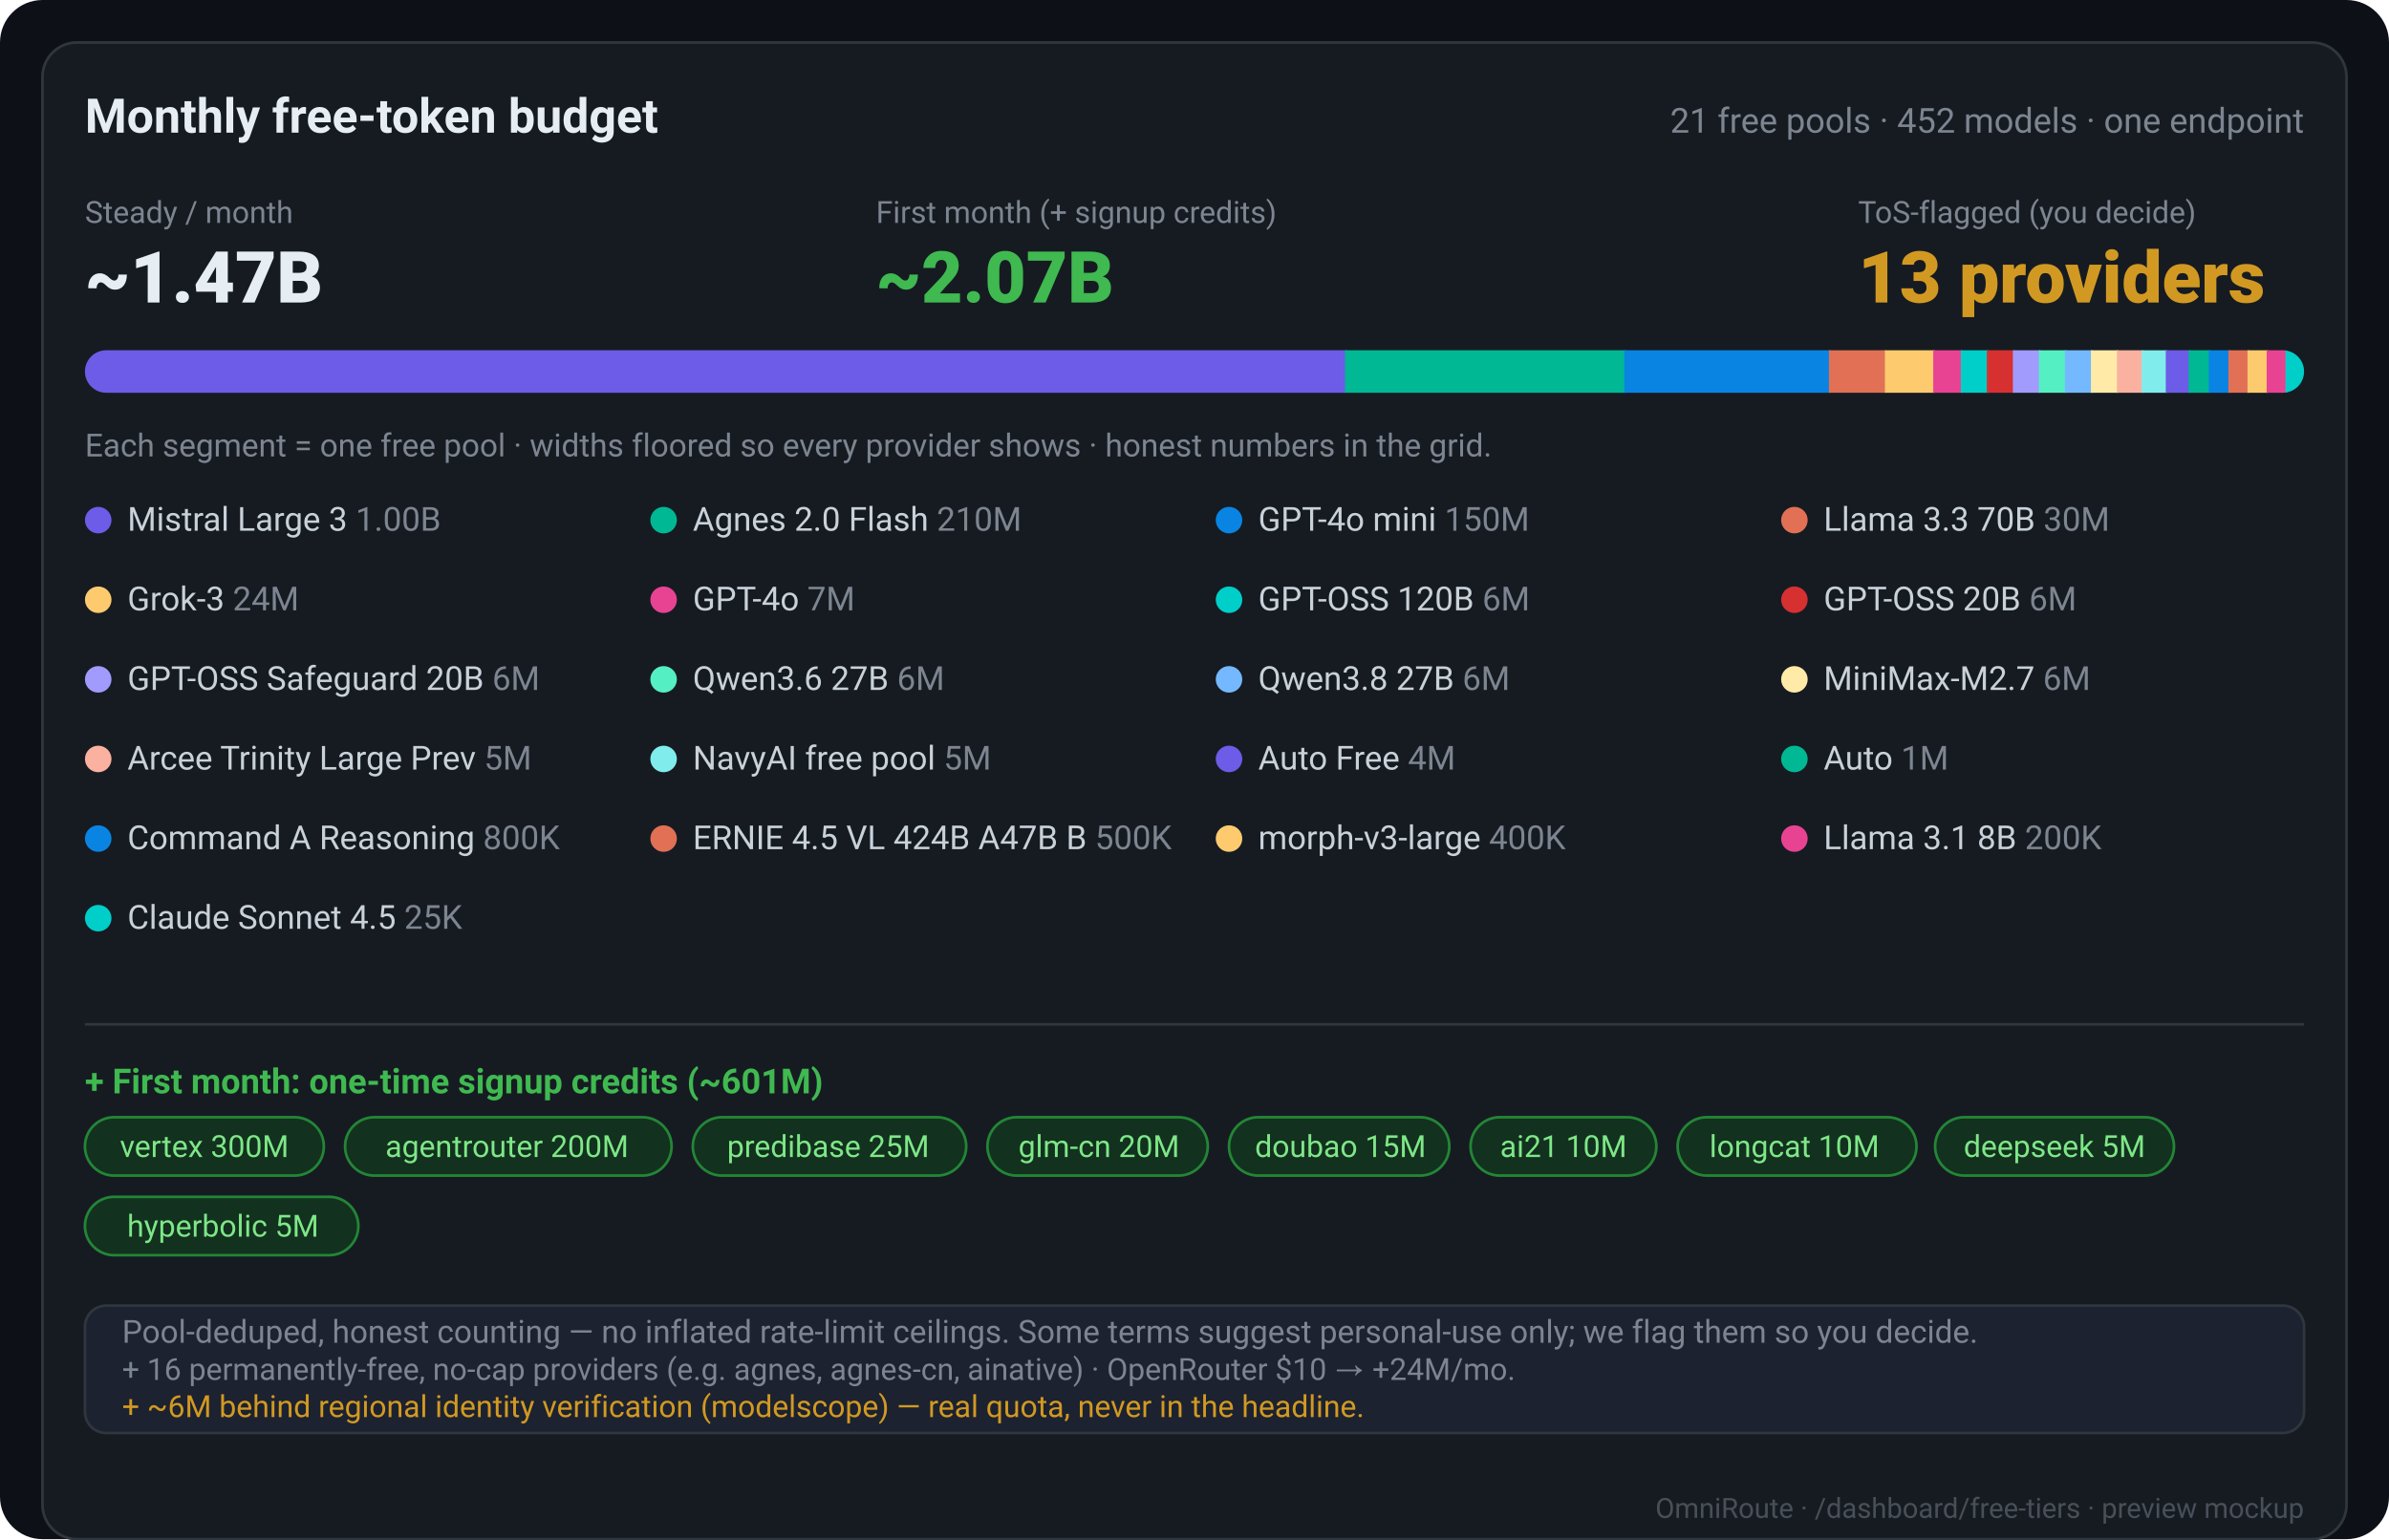
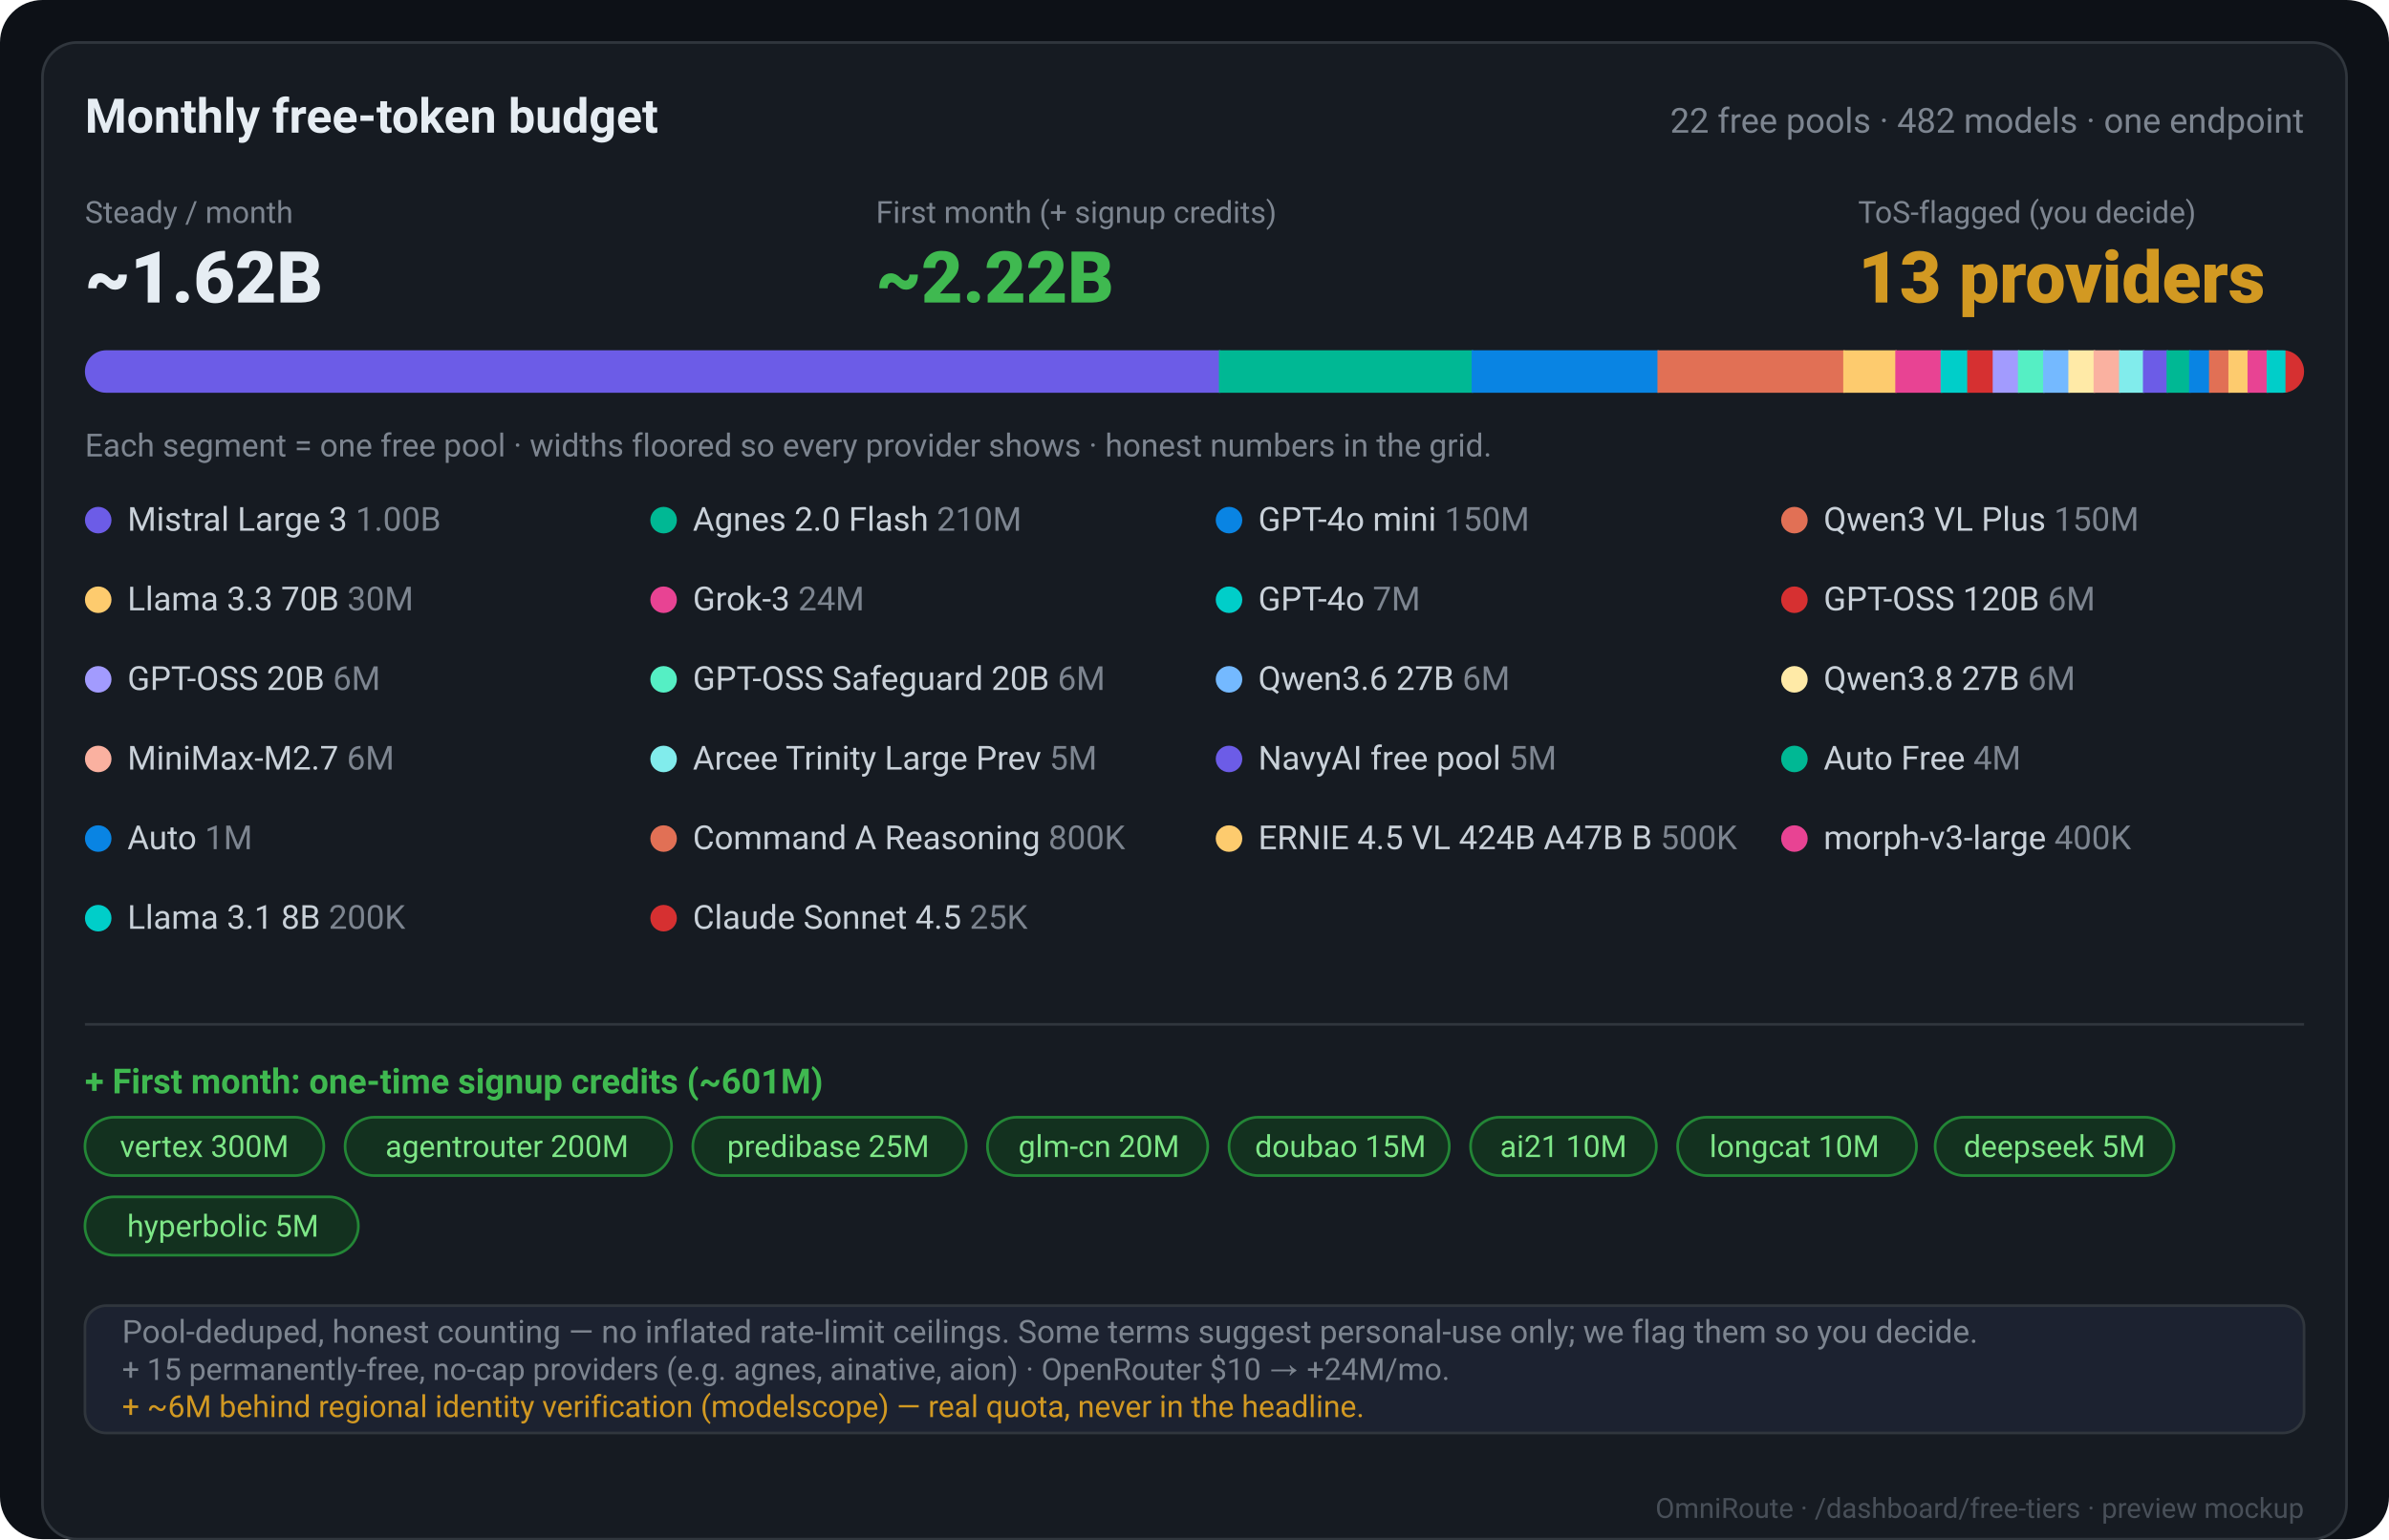
<svg xmlns="http://www.w3.org/2000/svg" width="900" height="580" viewBox="0 0 900 580" font-family="-apple-system,Segoe UI,Roboto,Helvetica,Arial,sans-serif">
  <rect width="900" height="580" rx="16" fill="#0d1117" />
  <rect x="16" y="16" width="868" height="564" rx="13" fill="#161b22" stroke="#30363d" />
  <text x="868" y="572" fill="#484f58" font-size="10.5" text-anchor="end">OmniRoute · /dashboard/free-tiers · preview mockup</text>
  <text x="32" y="50" fill="#e6edf3" font-size="18" font-weight="700">Monthly free-token budget</text>
-   <text x="868" y="50" fill="#7d8590" font-size="13" text-anchor="end">21 free pools · 452 models · one endpoint</text>
+   <text x="868" y="50" fill="#7d8590" font-size="13" text-anchor="end">22 free pools · 482 models · one endpoint</text>
  <text x="32" y="84" fill="#7d8590" font-size="11.5">Steady / month</text>
-   <text x="32" y="114" fill="#e6edf3" font-size="27" font-weight="800">~1.47B</text>
+   <text x="32" y="114" fill="#e6edf3" font-size="27" font-weight="800">~1.62B</text>
  <text x="330" y="84" fill="#7d8590" font-size="11.5">First month (+ signup credits)</text>
-   <text x="330" y="114" fill="#3fb950" font-size="27" font-weight="800">~2.07B</text>
+   <text x="330" y="114" fill="#3fb950" font-size="27" font-weight="800">~2.22B</text>
  <text x="700" y="84" fill="#7d8590" font-size="11.5">ToS-flagged (you decide)</text>
  <text x="700" y="114" fill="#d29922" font-size="27" font-weight="800">13 providers</text>
  <clipPath id="bar">
    <rect x="32" y="132" width="836" height="16" rx="8" />
  </clipPath>
  <g clip-path="url(#bar)">
    <rect x="32" y="132" width="836" height="16" fill="#21262d" />
-     <rect x="32.0" y="132" width="475.3" height="16" fill="#6c5ce7" />
-     <rect x="506.7" y="132" width="105.8" height="16" fill="#00b894" />
-     <rect x="611.9" y="132" width="77.8" height="16" fill="#0984e3" />
-     <rect x="689.0" y="132" width="21.6" height="16" fill="#e17055" />
-     <rect x="710.1" y="132" width="18.8" height="16" fill="#fdcb6e" />
-     <rect x="728.3" y="132" width="11.0" height="16" fill="#e84393" />
-     <rect x="738.7" y="132" width="10.4" height="16" fill="#00cec9" />
-     <rect x="748.5" y="132" width="10.4" height="16" fill="#d63031" />
-     <rect x="758.3" y="132" width="10.4" height="16" fill="#a29bfe" />
-     <rect x="768.1" y="132" width="10.4" height="16" fill="#55efc4" />
-     <rect x="777.9" y="132" width="10.4" height="16" fill="#74b9ff" />
-     <rect x="787.7" y="132" width="10.4" height="16" fill="#ffeaa7" />
-     <rect x="797.5" y="132" width="9.8" height="16" fill="#fab1a0" />
-     <rect x="806.8" y="132" width="9.7" height="16" fill="#81ecec" />
-     <rect x="815.9" y="132" width="9.3" height="16" fill="#6c5ce7" />
-     <rect x="824.5" y="132" width="8.2" height="16" fill="#00b894" />
-     <rect x="832.1" y="132" width="8.0" height="16" fill="#0984e3" />
-     <rect x="839.5" y="132" width="7.8" height="16" fill="#e17055" />
-     <rect x="846.7" y="132" width="7.8" height="16" fill="#fdcb6e" />
-     <rect x="853.9" y="132" width="7.7" height="16" fill="#e84393" />
-     <rect x="861.0" y="132" width="7.6" height="16" fill="#00cec9" />
+     <rect x="32.0" y="132" width="427.8" height="16" fill="#6c5ce7" />
+     <rect x="459.2" y="132" width="95.8" height="16" fill="#00b894" />
+     <rect x="554.4" y="132" width="70.6" height="16" fill="#0984e3" />
+     <rect x="624.4" y="132" width="70.6" height="16" fill="#e17055" />
+     <rect x="694.4" y="132" width="20.2" height="16" fill="#fdcb6e" />
+     <rect x="714.0" y="132" width="17.7" height="16" fill="#e84393" />
+     <rect x="731.1" y="132" width="10.6" height="16" fill="#00cec9" />
+     <rect x="741.1" y="132" width="10.1" height="16" fill="#d63031" />
+     <rect x="750.7" y="132" width="10.1" height="16" fill="#a29bfe" />
+     <rect x="760.2" y="132" width="10.1" height="16" fill="#55efc4" />
+     <rect x="769.7" y="132" width="10.1" height="16" fill="#74b9ff" />
+     <rect x="779.2" y="132" width="10.1" height="16" fill="#ffeaa7" />
+     <rect x="788.7" y="132" width="10.1" height="16" fill="#fab1a0" />
+     <rect x="798.3" y="132" width="9.6" height="16" fill="#81ecec" />
+     <rect x="807.3" y="132" width="9.5" height="16" fill="#6c5ce7" />
+     <rect x="816.2" y="132" width="9.1" height="16" fill="#00b894" />
+     <rect x="824.7" y="132" width="8.1" height="16" fill="#0984e3" />
+     <rect x="832.2" y="132" width="7.9" height="16" fill="#e17055" />
+     <rect x="839.5" y="132" width="7.8" height="16" fill="#fdcb6e" />
+     <rect x="846.7" y="132" width="7.8" height="16" fill="#e84393" />
+     <rect x="853.9" y="132" width="7.7" height="16" fill="#00cec9" />
+     <rect x="861.0" y="132" width="7.6" height="16" fill="#d63031" />
  </g>
  <text x="32" y="172" fill="#7d8590" font-size="12">Each segment = one free pool · widths floored so every provider shows · honest numbers in the grid.</text>
  <circle cx="37" cy="196" r="5" fill="#6c5ce7" />
  <text x="48" y="200" fill="#c9d1d9" font-size="12.5">Mistral Large 3 <tspan fill="#7d8590">1.00B</tspan>
  </text>
  <circle cx="250" cy="196" r="5" fill="#00b894" />
  <text x="261" y="200" fill="#c9d1d9" font-size="12.5">Agnes 2.0 Flash <tspan fill="#7d8590">210M</tspan>
  </text>
  <circle cx="463" cy="196" r="5" fill="#0984e3" />
  <text x="474" y="200" fill="#c9d1d9" font-size="12.5">GPT-4o mini <tspan fill="#7d8590">150M</tspan>
  </text>
  <circle cx="676" cy="196" r="5" fill="#e17055" />
-   <text x="687" y="200" fill="#c9d1d9" font-size="12.5">Llama 3.3 70B <tspan fill="#7d8590">30M</tspan>
+   <text x="687" y="200" fill="#c9d1d9" font-size="12.5">Qwen3 VL Plus <tspan fill="#7d8590">150M</tspan>
  </text>
  <circle cx="37" cy="226" r="5" fill="#fdcb6e" />
-   <text x="48" y="230" fill="#c9d1d9" font-size="12.5">Grok-3 <tspan fill="#7d8590">24M</tspan>
+   <text x="48" y="230" fill="#c9d1d9" font-size="12.5">Llama 3.3 70B <tspan fill="#7d8590">30M</tspan>
  </text>
  <circle cx="250" cy="226" r="5" fill="#e84393" />
-   <text x="261" y="230" fill="#c9d1d9" font-size="12.5">GPT-4o <tspan fill="#7d8590">7M</tspan>
+   <text x="261" y="230" fill="#c9d1d9" font-size="12.5">Grok-3 <tspan fill="#7d8590">24M</tspan>
  </text>
  <circle cx="463" cy="226" r="5" fill="#00cec9" />
-   <text x="474" y="230" fill="#c9d1d9" font-size="12.5">GPT-OSS 120B <tspan fill="#7d8590">6M</tspan>
+   <text x="474" y="230" fill="#c9d1d9" font-size="12.5">GPT-4o <tspan fill="#7d8590">7M</tspan>
  </text>
  <circle cx="676" cy="226" r="5" fill="#d63031" />
-   <text x="687" y="230" fill="#c9d1d9" font-size="12.5">GPT-OSS 20B <tspan fill="#7d8590">6M</tspan>
+   <text x="687" y="230" fill="#c9d1d9" font-size="12.5">GPT-OSS 120B <tspan fill="#7d8590">6M</tspan>
  </text>
  <circle cx="37" cy="256" r="5" fill="#a29bfe" />
-   <text x="48" y="260" fill="#c9d1d9" font-size="12.5">GPT-OSS Safeguard 20B <tspan fill="#7d8590">6M</tspan>
+   <text x="48" y="260" fill="#c9d1d9" font-size="12.5">GPT-OSS 20B <tspan fill="#7d8590">6M</tspan>
  </text>
  <circle cx="250" cy="256" r="5" fill="#55efc4" />
-   <text x="261" y="260" fill="#c9d1d9" font-size="12.5">Qwen3.6 27B <tspan fill="#7d8590">6M</tspan>
+   <text x="261" y="260" fill="#c9d1d9" font-size="12.5">GPT-OSS Safeguard 20B <tspan fill="#7d8590">6M</tspan>
  </text>
  <circle cx="463" cy="256" r="5" fill="#74b9ff" />
-   <text x="474" y="260" fill="#c9d1d9" font-size="12.5">Qwen3.8 27B <tspan fill="#7d8590">6M</tspan>
+   <text x="474" y="260" fill="#c9d1d9" font-size="12.5">Qwen3.6 27B <tspan fill="#7d8590">6M</tspan>
  </text>
  <circle cx="676" cy="256" r="5" fill="#ffeaa7" />
-   <text x="687" y="260" fill="#c9d1d9" font-size="12.5">MiniMax-M2.7 <tspan fill="#7d8590">6M</tspan>
+   <text x="687" y="260" fill="#c9d1d9" font-size="12.5">Qwen3.8 27B <tspan fill="#7d8590">6M</tspan>
  </text>
  <circle cx="37" cy="286" r="5" fill="#fab1a0" />
-   <text x="48" y="290" fill="#c9d1d9" font-size="12.5">Arcee Trinity Large Prev <tspan fill="#7d8590">5M</tspan>
+   <text x="48" y="290" fill="#c9d1d9" font-size="12.5">MiniMax-M2.7 <tspan fill="#7d8590">6M</tspan>
  </text>
  <circle cx="250" cy="286" r="5" fill="#81ecec" />
-   <text x="261" y="290" fill="#c9d1d9" font-size="12.5">NavyAI free pool <tspan fill="#7d8590">5M</tspan>
+   <text x="261" y="290" fill="#c9d1d9" font-size="12.5">Arcee Trinity Large Prev <tspan fill="#7d8590">5M</tspan>
  </text>
  <circle cx="463" cy="286" r="5" fill="#6c5ce7" />
-   <text x="474" y="290" fill="#c9d1d9" font-size="12.5">Auto Free <tspan fill="#7d8590">4M</tspan>
+   <text x="474" y="290" fill="#c9d1d9" font-size="12.5">NavyAI free pool <tspan fill="#7d8590">5M</tspan>
  </text>
  <circle cx="676" cy="286" r="5" fill="#00b894" />
-   <text x="687" y="290" fill="#c9d1d9" font-size="12.5">Auto <tspan fill="#7d8590">1M</tspan>
+   <text x="687" y="290" fill="#c9d1d9" font-size="12.5">Auto Free <tspan fill="#7d8590">4M</tspan>
  </text>
  <circle cx="37" cy="316" r="5" fill="#0984e3" />
-   <text x="48" y="320" fill="#c9d1d9" font-size="12.5">Command A Reasoning <tspan fill="#7d8590">800K</tspan>
+   <text x="48" y="320" fill="#c9d1d9" font-size="12.5">Auto <tspan fill="#7d8590">1M</tspan>
  </text>
  <circle cx="250" cy="316" r="5" fill="#e17055" />
-   <text x="261" y="320" fill="#c9d1d9" font-size="12.5">ERNIE 4.5 VL 424B A47B B <tspan fill="#7d8590">500K</tspan>
+   <text x="261" y="320" fill="#c9d1d9" font-size="12.5">Command A Reasoning <tspan fill="#7d8590">800K</tspan>
  </text>
  <circle cx="463" cy="316" r="5" fill="#fdcb6e" />
-   <text x="474" y="320" fill="#c9d1d9" font-size="12.5">morph-v3-large <tspan fill="#7d8590">400K</tspan>
+   <text x="474" y="320" fill="#c9d1d9" font-size="12.5">ERNIE 4.5 VL 424B A47B B <tspan fill="#7d8590">500K</tspan>
  </text>
  <circle cx="676" cy="316" r="5" fill="#e84393" />
-   <text x="687" y="320" fill="#c9d1d9" font-size="12.5">Llama 3.1 8B <tspan fill="#7d8590">200K</tspan>
+   <text x="687" y="320" fill="#c9d1d9" font-size="12.5">morph-v3-large <tspan fill="#7d8590">400K</tspan>
  </text>
  <circle cx="37" cy="346" r="5" fill="#00cec9" />
-   <text x="48" y="350" fill="#c9d1d9" font-size="12.5">Claude Sonnet 4.5 <tspan fill="#7d8590">25K</tspan>
+   <text x="48" y="350" fill="#c9d1d9" font-size="12.5">Llama 3.1 8B <tspan fill="#7d8590">200K</tspan>
+   </text>
+   <circle cx="250" cy="346" r="5" fill="#d63031" />
+   <text x="261" y="350" fill="#c9d1d9" font-size="12.5">Claude Sonnet 4.5 <tspan fill="#7d8590">25K</tspan>
  </text>
  <line x1="32" y1="386" x2="868" y2="386" stroke="#30363d" />
  <text x="32" y="412" fill="#3fb950" font-size="13" font-weight="700">+ First month: one-time signup credits (~601M)</text>
  <rect x="32" y="421" width="90" height="22" rx="11" fill="#13311f" stroke="#238636" />
  <text x="77" y="436" fill="#7ee787" font-size="11.5" text-anchor="middle">vertex 300M</text>
  <rect x="130" y="421" width="123" height="22" rx="11" fill="#13311f" stroke="#238636" />
  <text x="191" y="436" fill="#7ee787" font-size="11.5" text-anchor="middle">agentrouter 200M</text>
  <rect x="261" y="421" width="103" height="22" rx="11" fill="#13311f" stroke="#238636" />
  <text x="312" y="436" fill="#7ee787" font-size="11.5" text-anchor="middle">predibase 25M</text>
  <rect x="372" y="421" width="83" height="22" rx="11" fill="#13311f" stroke="#238636" />
  <text x="414" y="436" fill="#7ee787" font-size="11.5" text-anchor="middle">glm-cn 20M</text>
  <rect x="463" y="421" width="83" height="22" rx="11" fill="#13311f" stroke="#238636" />
  <text x="505" y="436" fill="#7ee787" font-size="11.5" text-anchor="middle">doubao 15M</text>
  <rect x="554" y="421" width="70" height="22" rx="11" fill="#13311f" stroke="#238636" />
  <text x="589" y="436" fill="#7ee787" font-size="11.5" text-anchor="middle">ai21 10M</text>
  <rect x="632" y="421" width="90" height="22" rx="11" fill="#13311f" stroke="#238636" />
  <text x="676" y="436" fill="#7ee787" font-size="11.5" text-anchor="middle">longcat 10M</text>
  <rect x="729" y="421" width="90" height="22" rx="11" fill="#13311f" stroke="#238636" />
  <text x="774" y="436" fill="#7ee787" font-size="11.5" text-anchor="middle">deepseek 5M</text>
  <rect x="32" y="451" width="103" height="22" rx="11" fill="#13311f" stroke="#238636" />
  <text x="84" y="466" fill="#7ee787" font-size="11.5" text-anchor="middle">hyperbolic 5M</text>
  <rect x="32" y="492" width="836" height="48" rx="8" fill="#1c2230" stroke="#30363d" />
  <text x="46" y="506" fill="#7d8590" font-size="12">Pool-deduped, honest counting — no inflated rate-limit ceilings. Some terms suggest personal-use only; we flag them so you decide.</text>
-   <text x="46" y="520" fill="#7d8590" font-size="11.5">+ 16 permanently-free, no-cap providers (e.g. agnes, agnes-cn, ainative) · OpenRouter $10 → +24M/mo.</text>
+   <text x="46" y="520" fill="#7d8590" font-size="11.5">+ 15 permanently-free, no-cap providers (e.g. agnes, ainative, aion) · OpenRouter $10 → +24M/mo.</text>
  <text x="46" y="534" fill="#d29922" font-size="11.5">+ ~6M behind regional identity verification (modelscope) — real quota, never in the headline.</text>
</svg>
